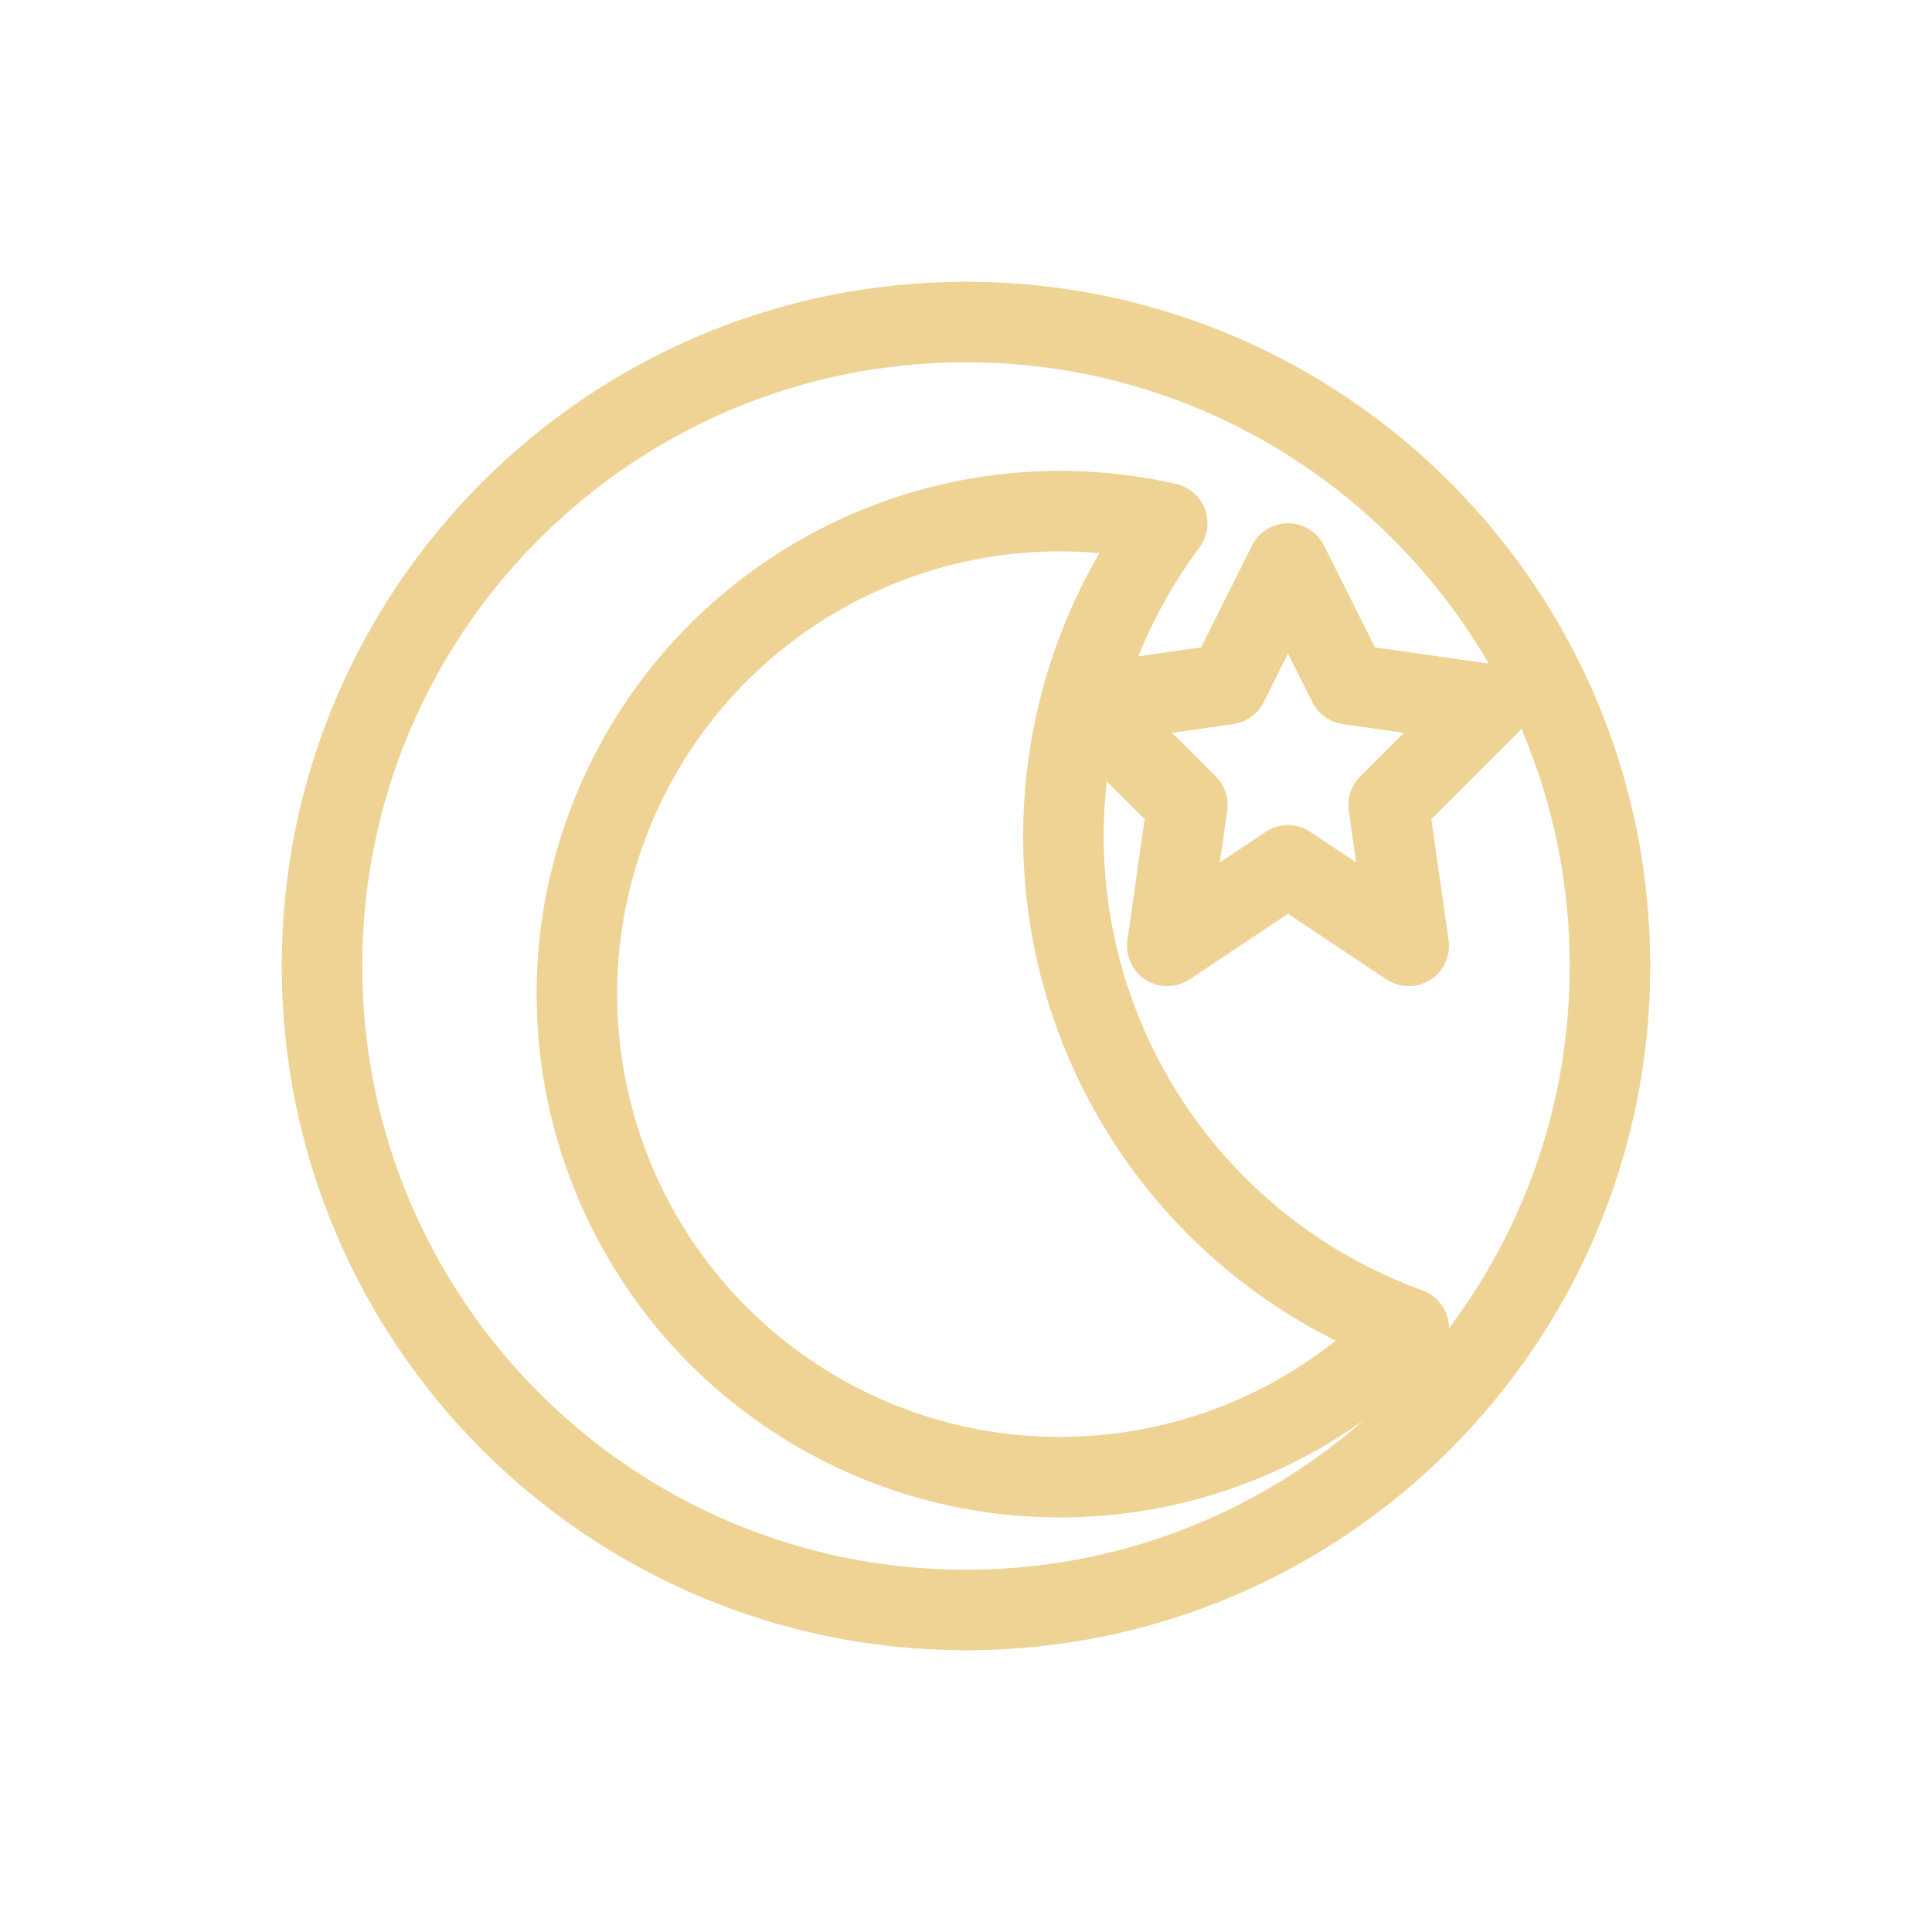
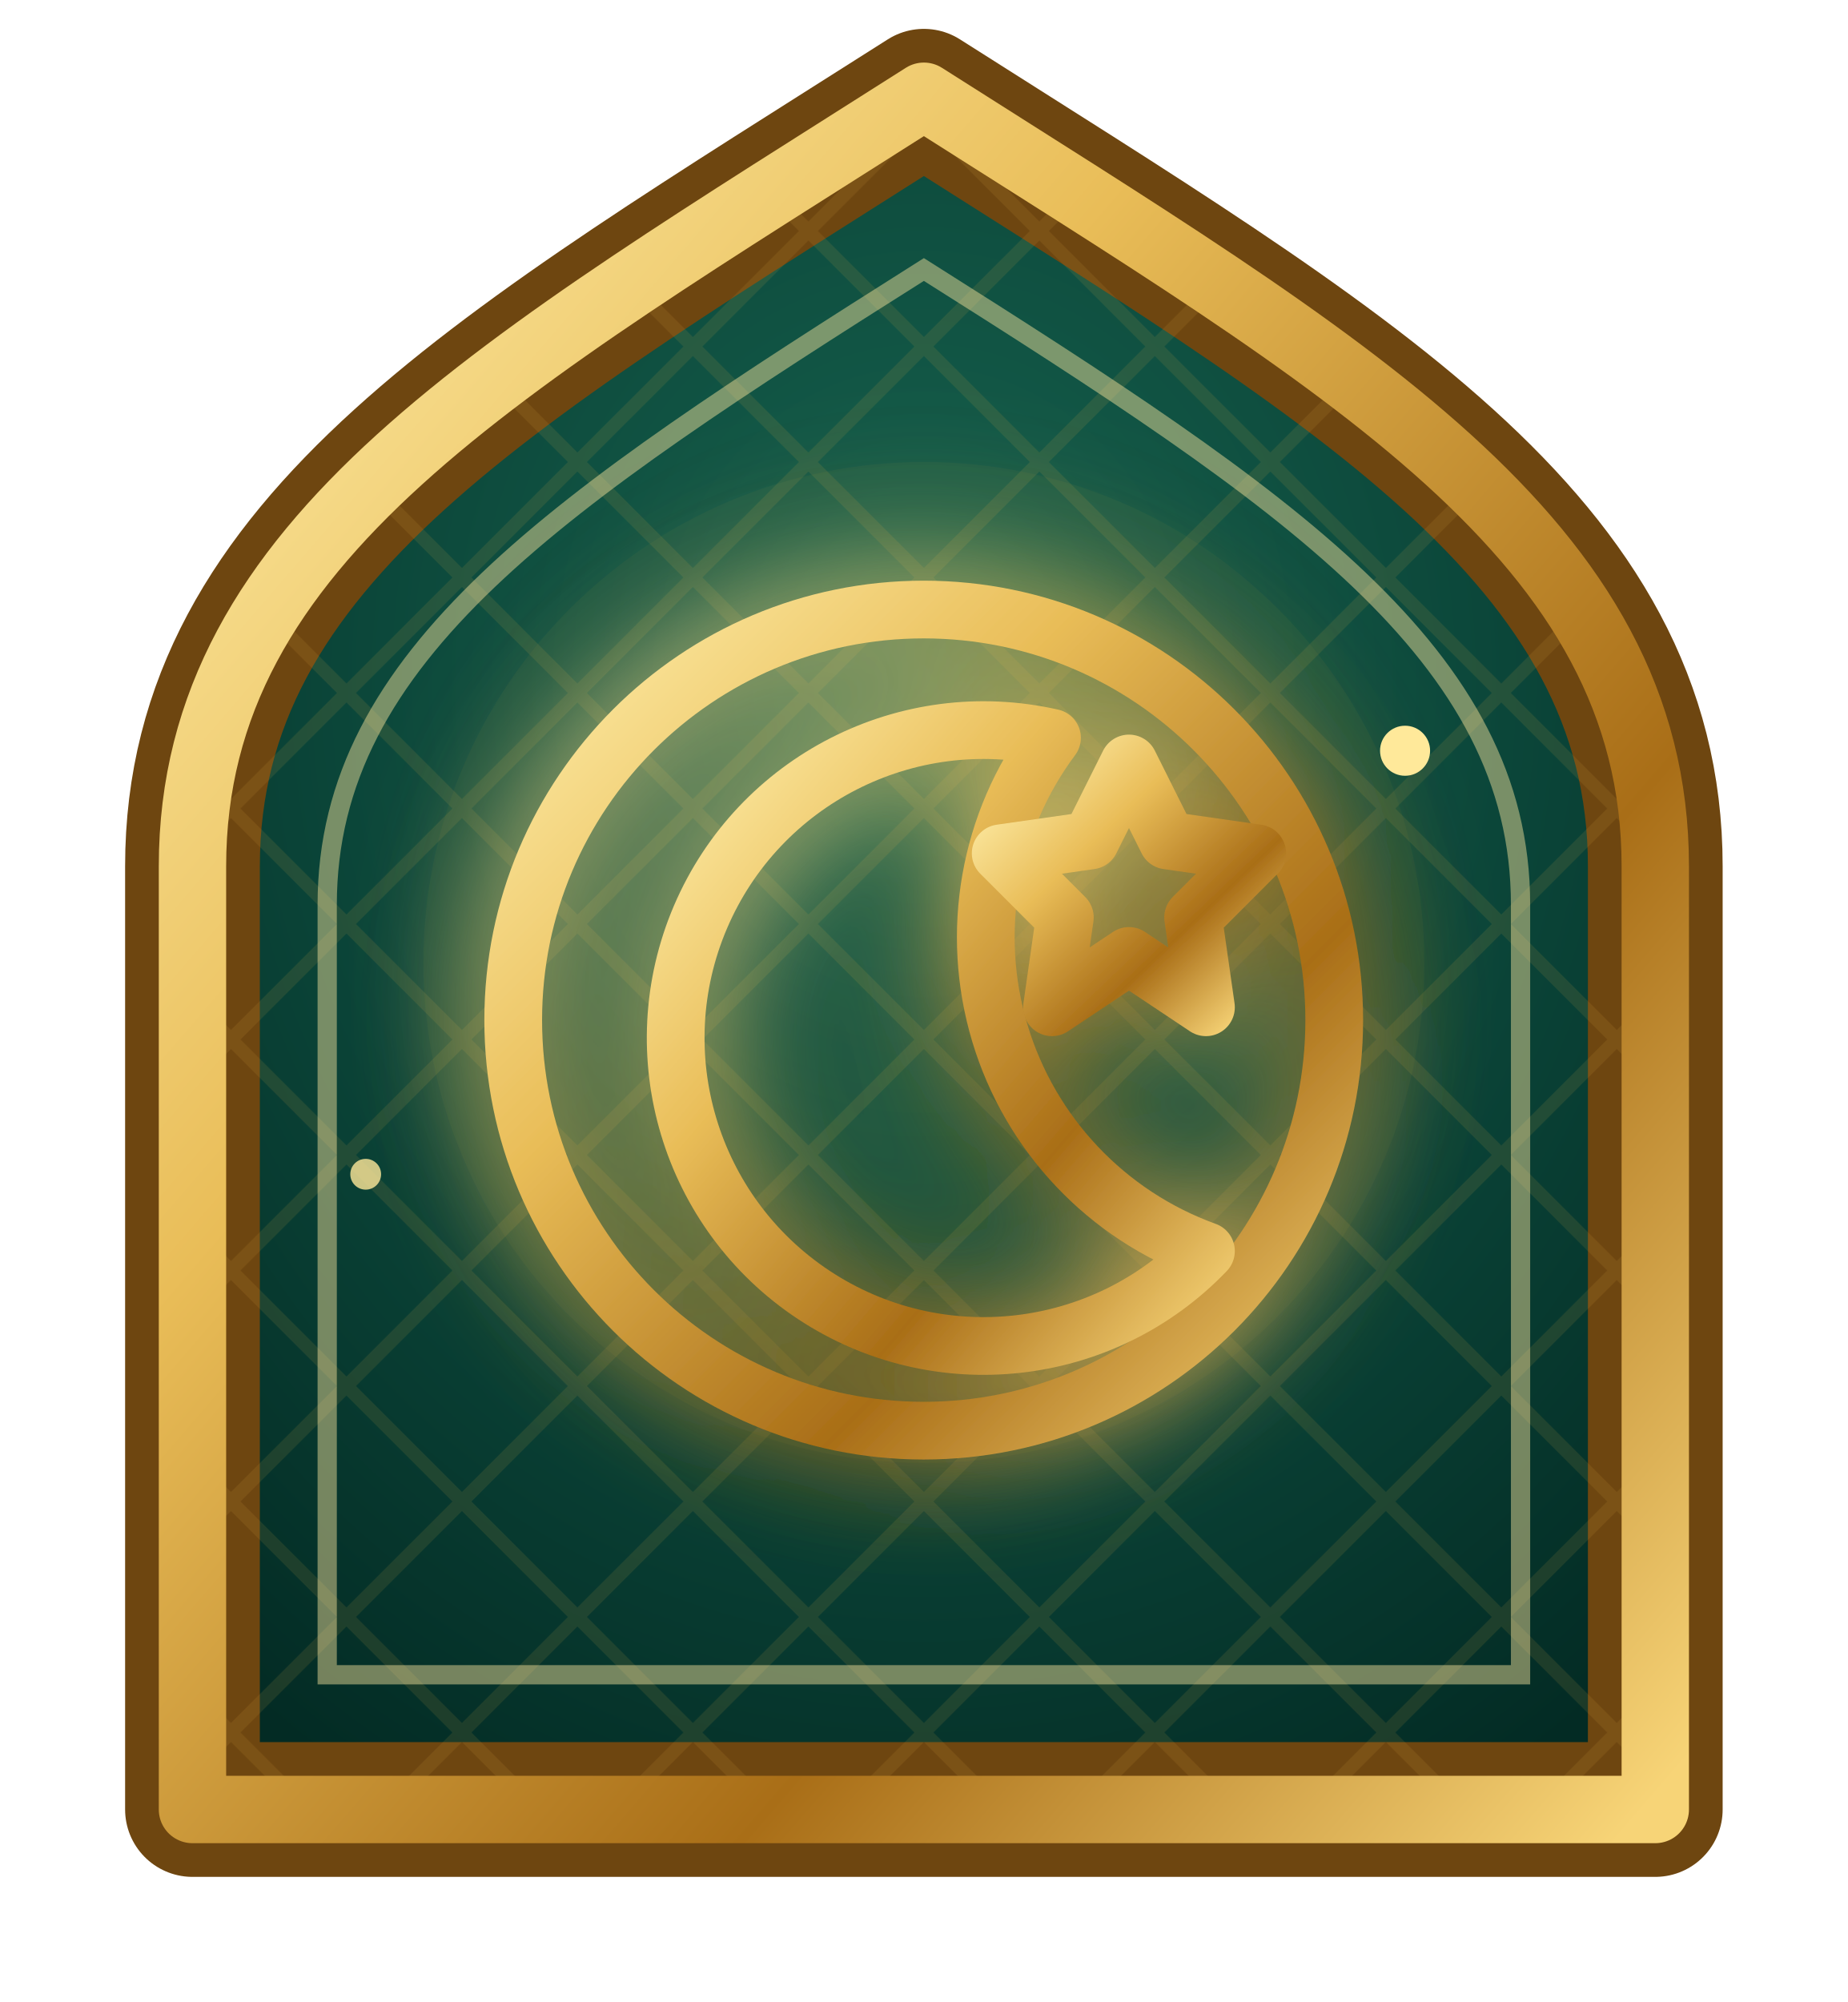
- <svg xmlns="http://www.w3.org/2000/svg" viewBox="0 0 48 48" fill="none" stroke="#efd394" stroke-width="2" stroke-linecap="round" stroke-linejoin="round">
-   <circle cx="24" cy="24" r="16" />
-   <path d="M29 13a12 12 0 1 0 6 20 13 13 0 0 1-6-20Z" />
-   <path d="m32 14 1.5 3 3.5.5-2.5 2.5.5 3.5-3-2-3 2 .5-3.5-2.5-2.5 3.5-.5 1.5-3Z" />
+ <svg xmlns="http://www.w3.org/2000/svg" viewBox="0 0 96 104" role="img" aria-hidden="true">
+   <defs>
+     <radialGradient id="emerald" cx="50%" cy="34%" r="76%">
+       <stop offset="0" stop-color="#17634f" />
+       <stop offset=".58" stop-color="#0a4337" />
+       <stop offset="1" stop-color="#032b24" />
+     </radialGradient>
+     <linearGradient id="gold" x1="0" y1="0" x2="1" y2="1">
+       <stop stop-color="#fff0ad" />
+       <stop offset=".34" stop-color="#e9bd58" />
+       <stop offset=".7" stop-color="#a96e17" />
+       <stop offset="1" stop-color="#f7d477" />
+     </linearGradient>
+     <filter id="glow" x="-40%" y="-40%" width="180%" height="180%">
+       <feGaussianBlur stdDeviation="2.2" result="b" />
+       <feMerge>
+         <feMergeNode in="b" />
+         <feMergeNode in="SourceGraphic" />
+       </feMerge>
+     </filter>
+     <pattern id="pattern" width="12" height="12" patternUnits="userSpaceOnUse">
+       <path d="M6 0 12 6 6 12 0 6Z" fill="none" stroke="#d9aa46" stroke-opacity=".12" stroke-width=".7" />
+     </pattern>
+   </defs>
+   <path d="M10 94V45C10 28 26 19 48 5c22 14 38 23 38 40v49Z" fill="url(#emerald)" stroke="#6e4610" stroke-width="7" stroke-linejoin="round" />
+   <path d="M10 94V45C10 28 26 19 48 5c22 14 38 23 38 40v49Z" fill="url(#pattern)" stroke="url(#gold)" stroke-width="3.5" stroke-linejoin="round" />
+   <path d="M17 87V47c0-13 12-21 31-33 19 12 31 20 31 33v40Z" fill="none" stroke="#ffe9a0" stroke-opacity=".45" />
+   <circle cx="48" cy="50" r="26" fill="#e2ad42" opacity=".08" filter="url(#glow)" />
+   <g transform="translate(16 21) scale(1.333)" fill="none" stroke="url(#gold)" stroke-width="2.25" stroke-linecap="round" stroke-linejoin="round" filter="url(#glow)">
+     <circle cx="24" cy="24" r="16" />
+     <path d="M29 13a12 12 0 1 0 6 20 13 13 0 0 1-6-20Z" />
+     <path d="m32 14 1.5 3 3.5.5-2.5 2.5.5 3.5-3-2-3 2 .5-3.5-2.5-2.5 3.5-.5 1.5-3Z" />
+   </g>
+   <circle cx="73" cy="39" r="1.3" fill="#ffe99a" />
+   <circle cx="19" cy="61" r=".8" fill="#ffe99a" opacity=".8" />
+   <path d="M31 96h34" stroke="url(#gold)" stroke-width="1.4" stroke-linecap="round" />
</svg>
